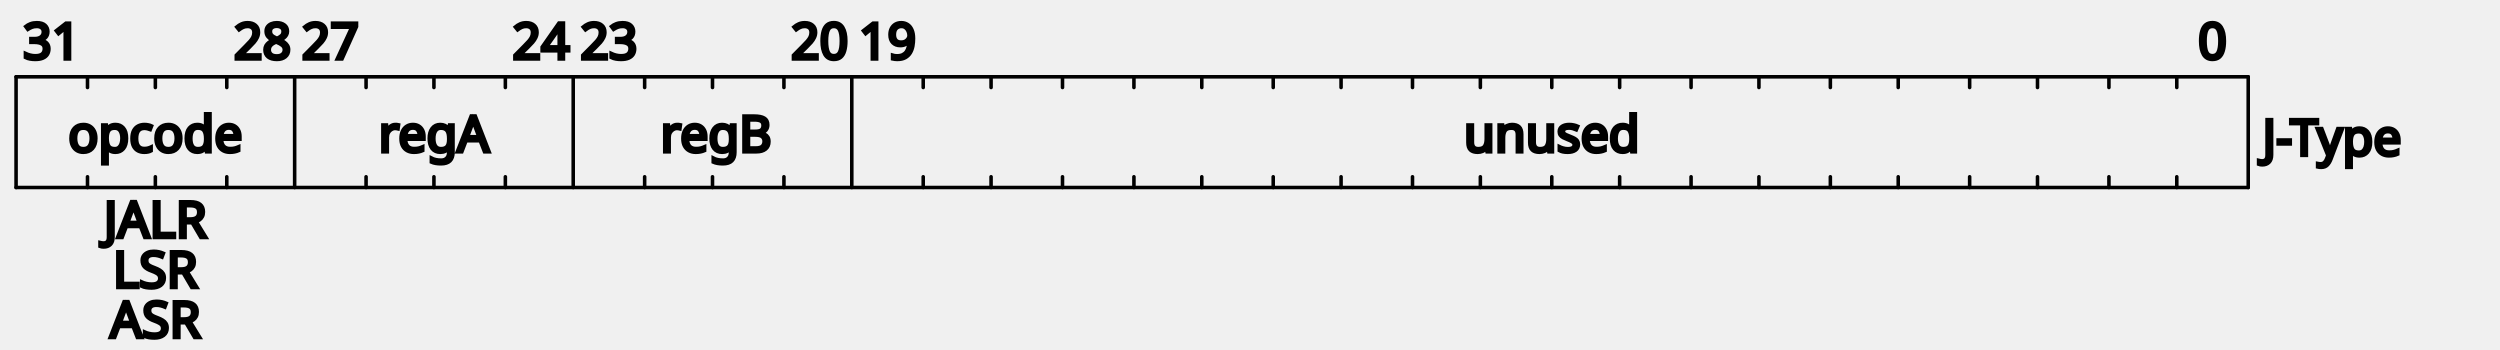
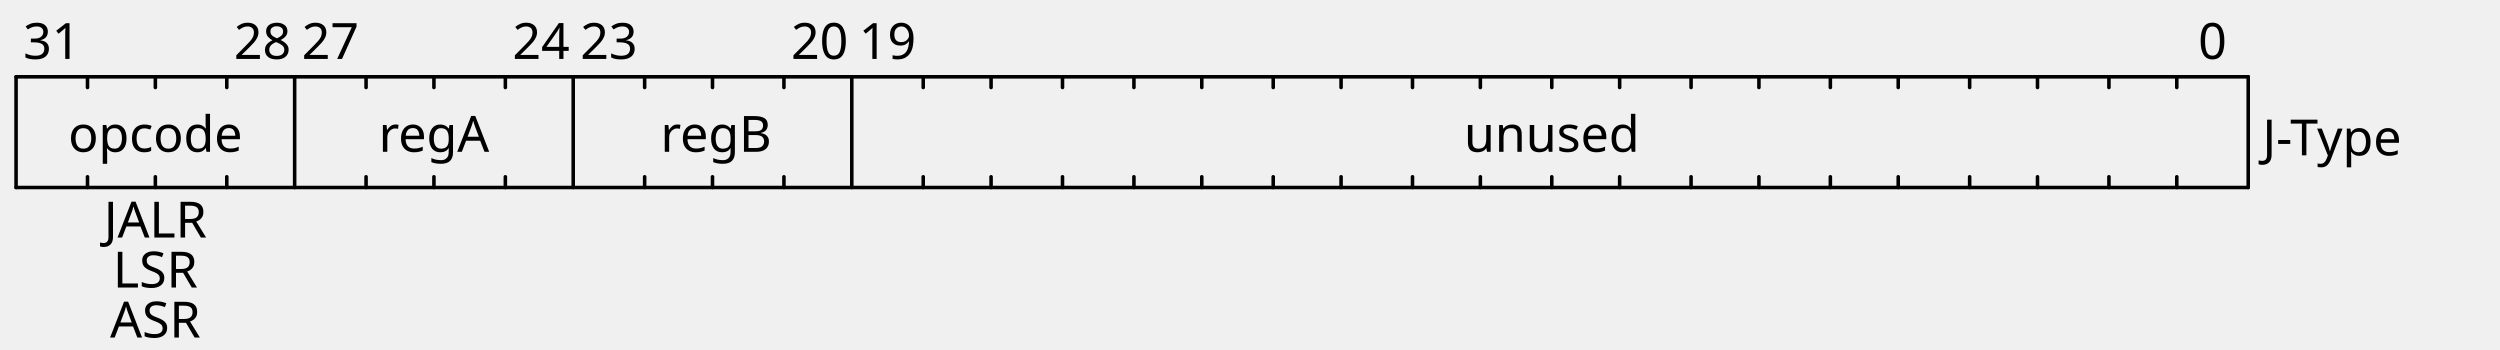
<svg xmlns="http://www.w3.org/2000/svg" width="700" height="98" viewBox="0 0 700 98" class="WaveDrom">
-   <style>
-       g { stroke: black; }
- 
-       @media (prefers-color-scheme: dark) {
-         g { stroke: white; }
-       }
-   </style>
  <g transform="translate(0.5,0.5)" text-anchor="middle" font-size="14" font-family="sans-serif" font-weight="normal">
    <g transform="translate(4,21)">
-       <g stroke-width="1" stroke-linecap="round">
+       <g stroke="black" stroke-width="1" stroke-linecap="round">
        <line x2="625" />
        <line y2="31" />
        <line x2="625" y1="31" y2="31" />
        <line x1="625" x2="625" y2="31" />
        <line x1="605" x2="605" y2="3" />
        <line x1="605" x2="605" y1="31" y2="28" />
        <line x1="586" x2="586" y2="3" />
        <line x1="586" x2="586" y1="31" y2="28" />
        <line x1="566" x2="566" y2="3" />
        <line x1="566" x2="566" y1="31" y2="28" />
        <line x1="547" x2="547" y2="3" />
        <line x1="547" x2="547" y1="31" y2="28" />
        <line x1="527" x2="527" y2="3" />
        <line x1="527" x2="527" y1="31" y2="28" />
        <line x1="508" x2="508" y2="3" />
        <line x1="508" x2="508" y1="31" y2="28" />
        <line x1="488" x2="488" y2="3" />
        <line x1="488" x2="488" y1="31" y2="28" />
        <line x1="469" x2="469" y2="3" />
        <line x1="469" x2="469" y1="31" y2="28" />
        <line x1="449" x2="449" y2="3" />
        <line x1="449" x2="449" y1="31" y2="28" />
        <line x1="430" x2="430" y2="3" />
        <line x1="430" x2="430" y1="31" y2="28" />
        <line x1="410" x2="410" y2="3" />
        <line x1="410" x2="410" y1="31" y2="28" />
        <line x1="391" x2="391" y2="3" />
        <line x1="391" x2="391" y1="31" y2="28" />
        <line x1="371" x2="371" y2="3" />
        <line x1="371" x2="371" y1="31" y2="28" />
        <line x1="352" x2="352" y2="3" />
        <line x1="352" x2="352" y1="31" y2="28" />
        <line x1="332" x2="332" y2="3" />
        <line x1="332" x2="332" y1="31" y2="28" />
        <line x1="313" x2="313" y2="3" />
        <line x1="313" x2="313" y1="31" y2="28" />
        <line x1="293" x2="293" y2="3" />
        <line x1="293" x2="293" y1="31" y2="28" />
        <line x1="273" x2="273" y2="3" />
        <line x1="273" x2="273" y1="31" y2="28" />
        <line x1="254" x2="254" y2="3" />
        <line x1="254" x2="254" y1="31" y2="28" />
        <line x1="234" x2="234" y2="31" />
        <line x1="215" x2="215" y2="3" />
        <line x1="215" x2="215" y1="31" y2="28" />
        <line x1="195" x2="195" y2="3" />
        <line x1="195" x2="195" y1="31" y2="28" />
        <line x1="176" x2="176" y2="3" />
        <line x1="176" x2="176" y1="31" y2="28" />
        <line x1="156" x2="156" y2="31" />
        <line x1="137" x2="137" y2="3" />
        <line x1="137" x2="137" y1="31" y2="28" />
        <line x1="117" x2="117" y2="3" />
        <line x1="117" x2="117" y1="31" y2="28" />
        <line x1="98" x2="98" y2="3" />
        <line x1="98" x2="98" y1="31" y2="28" />
        <line x1="78" x2="78" y2="31" />
        <line x1="59" x2="59" y2="3" />
        <line x1="59" x2="59" y1="31" y2="28" />
        <line x1="39" x2="39" y2="3" />
        <line x1="39" x2="39" y1="31" y2="28" />
        <line x1="20" x2="20" y2="3" />
        <line x1="20" x2="20" y1="31" y2="28" />
      </g>
      <g>
        <g />
        <g transform="translate(10,-11)">
          <g transform="translate(605)">
            <text y="6">0</text>
          </g>
          <g transform="translate(234)">
            <text y="6">19</text>
          </g>
          <g transform="translate(215)">
            <text y="6">20</text>
          </g>
          <g transform="translate(156)">
            <text y="6">23</text>
          </g>
          <g transform="translate(137)">
            <text y="6">24</text>
          </g>
          <g transform="translate(78)">
            <text y="6">27</text>
          </g>
          <g transform="translate(59)">
            <text y="6">28</text>
          </g>
          <g transform="translate(0)">
            <text y="6">31</text>
          </g>
        </g>
        <g transform="translate(10,15)">
          <g transform="translate(420)">
            <text y="6">
              <tspan>unused</tspan>
            </text>
          </g>
          <g transform="translate(186)">
            <text y="6">
              <tspan>regB</tspan>
            </text>
          </g>
          <g transform="translate(107)">
            <text y="6">
              <tspan>regA</tspan>
            </text>
          </g>
          <g transform="translate(29)">
            <text y="6">
              <tspan>opcode</tspan>
            </text>
          </g>
        </g>
        <g transform="translate(10,39)">
          <g>
            <g transform="translate(29)">
              <text y="6">
                <tspan>JALR</tspan>
              </text>
            </g>
            <g transform="translate(29,14)">
              <text y="6">
                <tspan>LSR</tspan>
              </text>
            </g>
            <g transform="translate(29,28)">
              <text y="6">
                <tspan>ASR</tspan>
              </text>
            </g>
          </g>
        </g>
      </g>
      <g text-anchor="start">
        <g transform="translate(629,16)">
          <text y="6">
            <tspan>J-Type</tspan>
          </text>
        </g>
      </g>
    </g>
  </g>
</svg>
